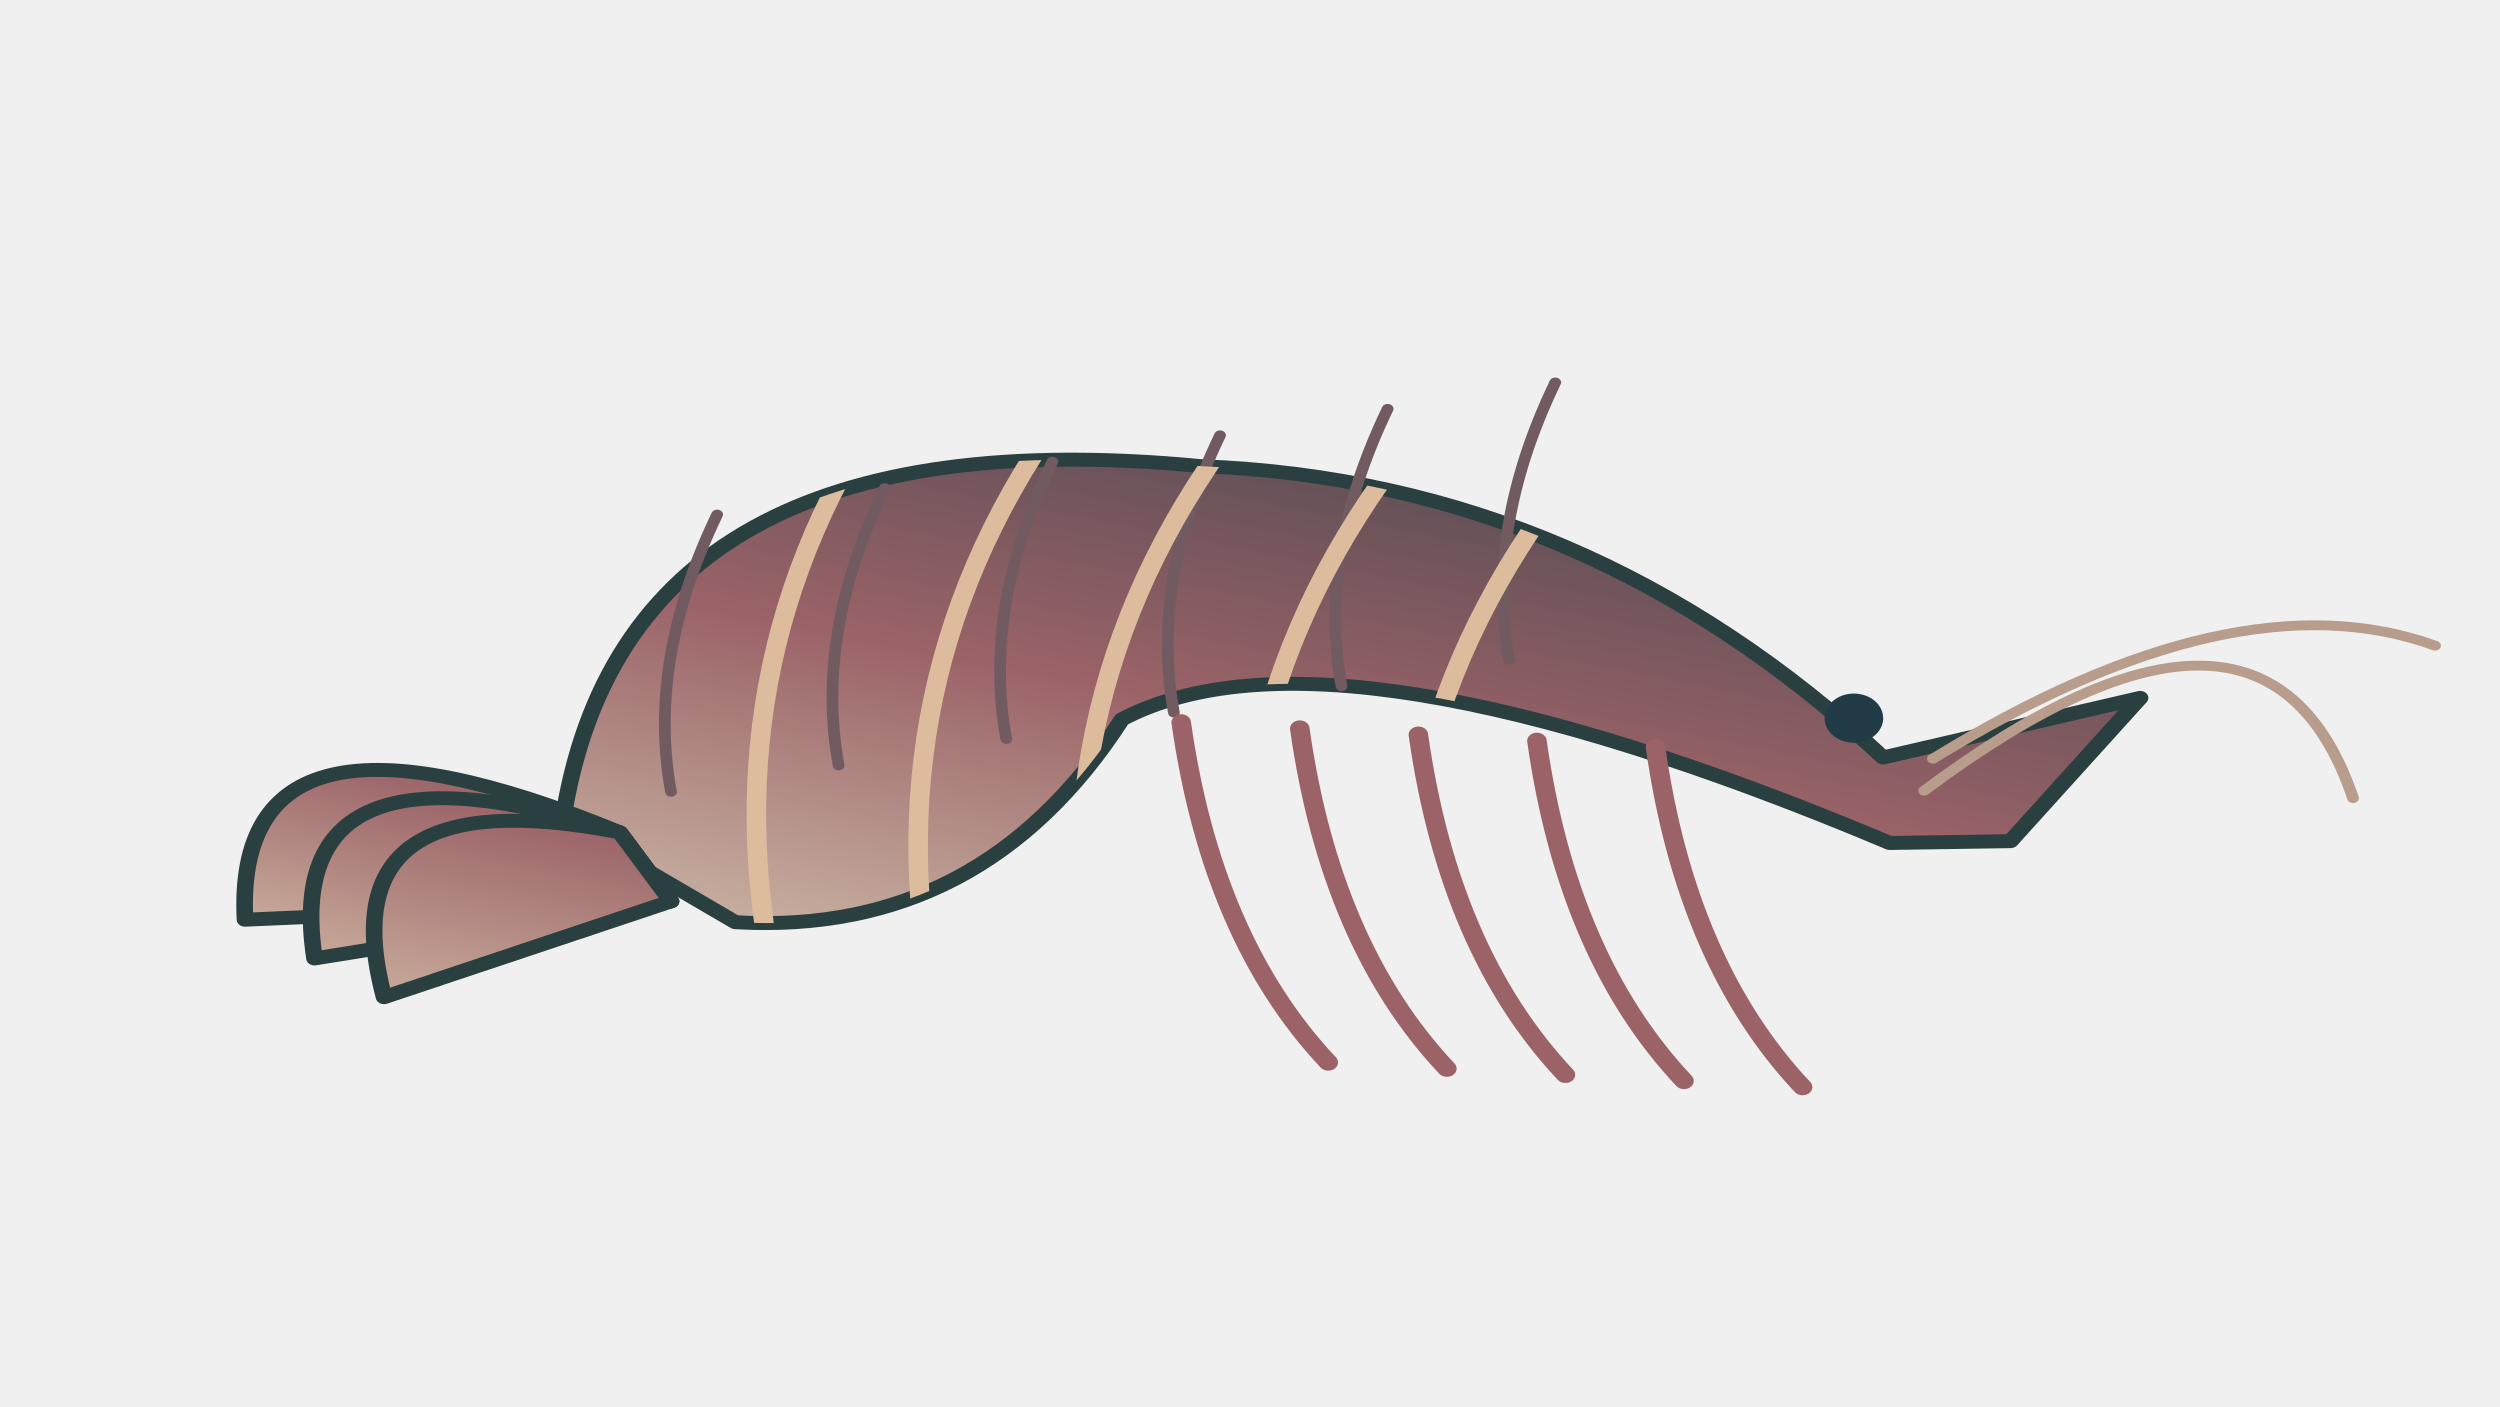
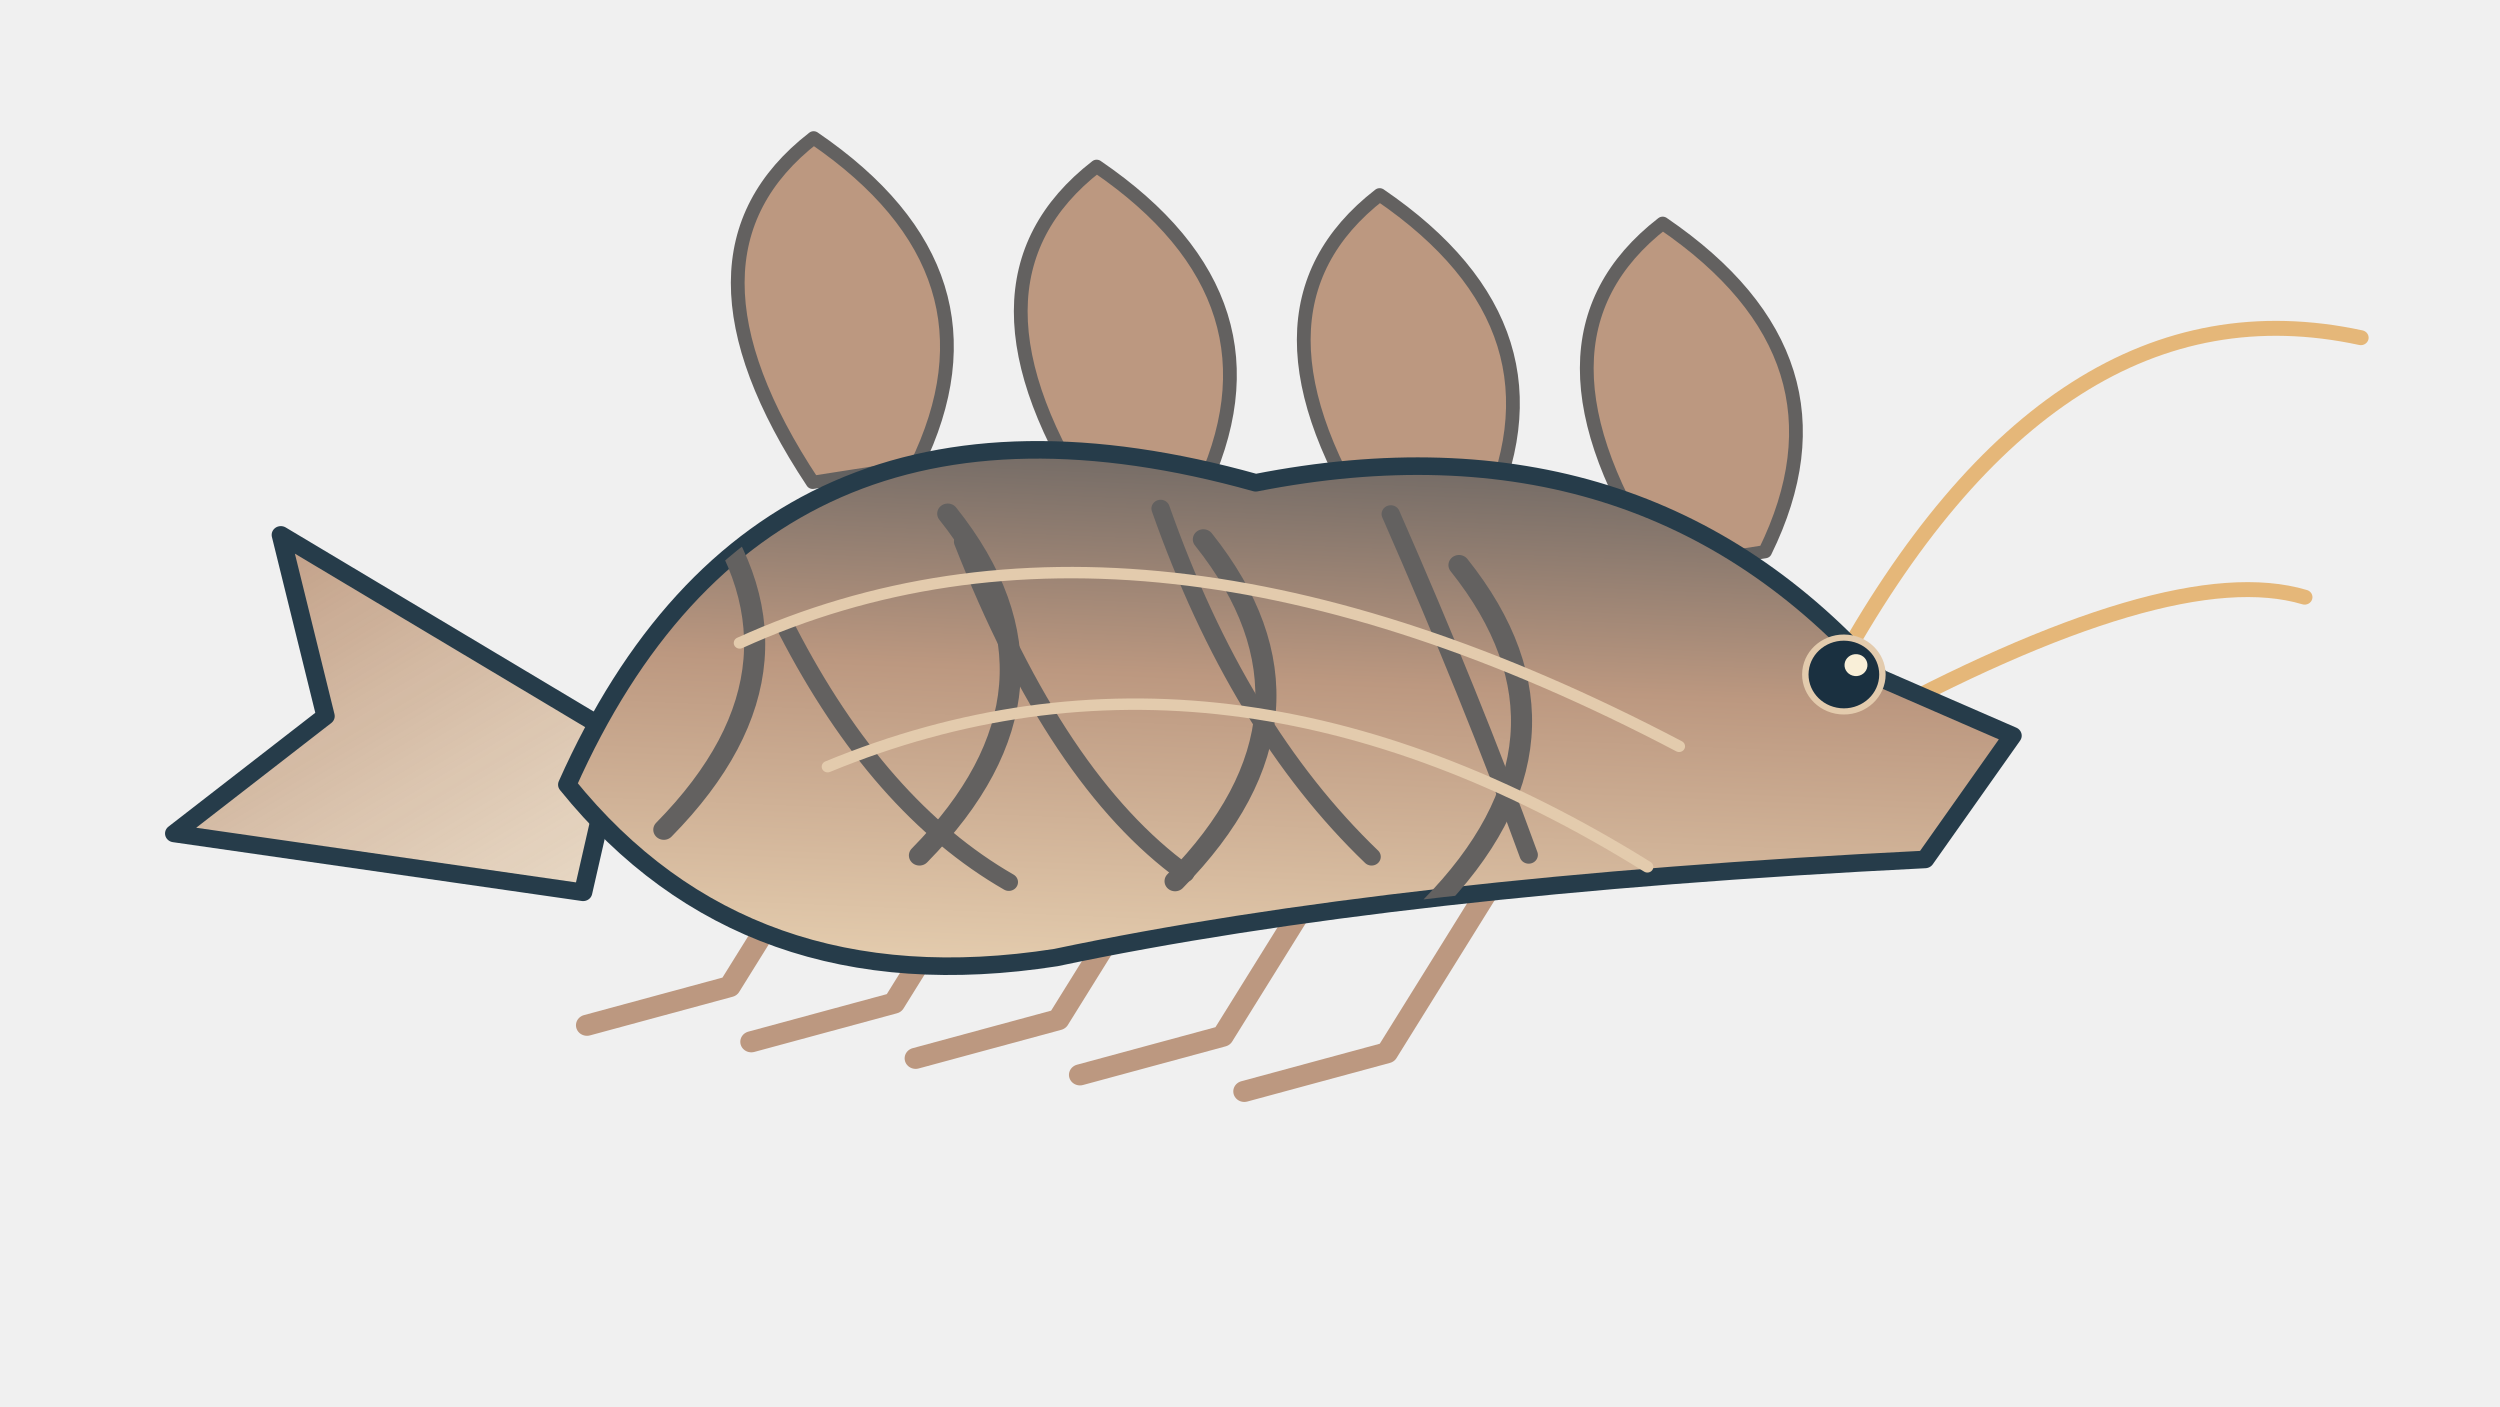
<svg xmlns="http://www.w3.org/2000/svg" width="256" height="144" viewBox="0 0 256 144">
  <defs>
-     <linearGradient id="body" x2="0" y2="1">
-       <stop stop-color="#655158" />
-       <stop offset=".45" stop-color="#9b6368" />
-       <stop offset="1" stop-color="#c6afa0" />
+     <linearGradient id="body" x1="0" y1="0" x2=".15" y2="1">
+       <stop stop-color="#636160" />
+       <stop offset=".48" stop-color="#bc9880" />
+       <stop offset="1" stop-color="#e3cbad" />
    </linearGradient>
-     <linearGradient id="fin" x2="0" y2="1">
-       <stop stop-color="#9b6368" />
-       <stop offset="1" stop-color="#c8aa9a" />
+     <linearGradient id="fin" x1="0" y1="0" x2="1" y2="1">
+       <stop stop-color="#bc9880" />
+       <stop offset="1" stop-color="#e3cbad" stop-opacity=".65" />
    </linearGradient>
-     <clipPath id="bodyclip">
-       <path d="M 62 99 Q 57 48.80 116 42.10 Q 154.80 35 192 61 L 216 48 L 207 68 L 195 71 Q 133 56 115 74 Q 107 103 82 107Z" />
+   </defs>
+   <defs>
+     <clipPath id="clip">
+       <path d="M55 89 Q71 37 126 47 Q167 34 196 62 L211 67 L203 82 Q146 91 110 103 Q77 112 55 89Z" fill="#fff" stroke="none" stroke-width="0" stroke-linejoin="round" stroke-linecap="round" />
    </clipPath>
  </defs>
-   <g transform="translate(0 14) scale(1 .84) rotate(13 128 72)">
-     <path d="M 62 99 Q 57 48.80 116 42.10 Q 154.80 35 192 61 L 216 48 L 207 68 L 195 71 Q 133 56 115 74 Q 107 103 82 107Z" fill="url(#body)" stroke="#293f40" stroke-width="1.7" stroke-linejoin="round" stroke-linecap="round" />
-     <path d="M 72 93 q -6 -15 -3 -34" fill="none" stroke="#715b61" stroke-width="1.2" stroke-linejoin="round" stroke-linecap="round" />
-     <path d="M 88 86 q -6 -15 -3 -34" fill="none" stroke="#715b61" stroke-width="1.2" stroke-linejoin="round" stroke-linecap="round" />
-     <path d="M 104 79 q -6 -15 -3 -34" fill="none" stroke="#715b61" stroke-width="1.2" stroke-linejoin="round" stroke-linecap="round" />
-     <path d="M 120 72 q -6 -15 -3 -34" fill="none" stroke="#715b61" stroke-width="1.2" stroke-linejoin="round" stroke-linecap="round" />
-     <path d="M 136 65 q -6 -15 -3 -34" fill="none" stroke="#715b61" stroke-width="1.2" stroke-linejoin="round" stroke-linecap="round" />
-     <path d="M 152 58 q -6 -15 -3 -34" fill="none" stroke="#715b61" stroke-width="1.2" stroke-linejoin="round" stroke-linecap="round" />
-     <path d="M 121 73 q 9 25 24 37" fill="none" stroke="#9b6368" stroke-width="2" stroke-linejoin="round" stroke-linecap="round" />
-     <path d="M 133 71 q 9 25 24 37" fill="none" stroke="#9b6368" stroke-width="2" stroke-linejoin="round" stroke-linecap="round" />
-     <path d="M 145 69 q 9 25 24 37" fill="none" stroke="#9b6368" stroke-width="2" stroke-linejoin="round" stroke-linecap="round" />
-     <path d="M 157 67 q 9 25 24 37" fill="none" stroke="#9b6368" stroke-width="2" stroke-linejoin="round" stroke-linecap="round" />
-     <path d="M 169 65 q 9 25 24 37" fill="none" stroke="#9b6368" stroke-width="2" stroke-linejoin="round" stroke-linecap="round" />
-     <path d="M 68 99 Q 25 89 33 118 L 75 106Z" fill="url(#fin)" stroke="#293f40" stroke-width="1.7" stroke-linejoin="round" stroke-linecap="round" />
-     <path d="M 68 99 Q 31 94 41 121 L 75 106Z" fill="url(#fin)" stroke="#293f40" stroke-width="1.7" stroke-linejoin="round" stroke-linecap="round" />
-     <path d="M 68 99 Q 37 99 49 124 L 75 106Z" fill="url(#fin)" stroke="#293f40" stroke-width="1.7" stroke-linejoin="round" stroke-linecap="round" />
-     <path d="M 197 60 Q 222 31 244 35 M 197 64 Q 224 26 240 55" fill="none" stroke="#b89c8c" stroke-width="1.2" stroke-linejoin="round" stroke-linecap="round" />
-     <circle cx="188.00" cy="57.00" r="3.00" fill="#213c47" />
-     <g clip-path="url(#bodyclip)" stroke="#dcbc9d" stroke-width="2">
-       <path d="M85 35 Q71 73 87 112" fill="none" />
-       <path d="M102 35 Q88 73 104 112" fill="none" />
-       <path d="M119 35 Q105 73 121 112" fill="none" />
-       <path d="M136 35 Q122 73 138 112" fill="none" />
-       <path d="M153 35 Q139 73 155 112" fill="none" />
-     </g>
+   <g transform="translate(128 72) scale(.94 .90) rotate(6) translate(-128 -72)">
+     <path d="M87 84 l-12 26 l-15 6" fill="none" stroke="#bc9880" stroke-width="2.4" stroke-linejoin="round" stroke-linecap="round" />
+     <path d="M105 84 l-12 26 l-15 6" fill="none" stroke="#bc9880" stroke-width="2.4" stroke-linejoin="round" stroke-linecap="round" />
+     <path d="M123 84 l-12 26 l-15 6" fill="none" stroke="#bc9880" stroke-width="2.4" stroke-linejoin="round" stroke-linecap="round" />
+     <path d="M141 84 l-12 26 l-15 6" fill="none" stroke="#bc9880" stroke-width="2.4" stroke-linejoin="round" stroke-linecap="round" />
+     <path d="M159 84 l-12 26 l-15 6" fill="none" stroke="#bc9880" stroke-width="2.4" stroke-linejoin="round" stroke-linecap="round" />
+     <path d="M60 83 L21 64 L28 84 L13 99 L58 101 Z" fill="url(#fin)" stroke="#263c4a" stroke-width="2" stroke-linejoin="round" stroke-linecap="round" />
+     <path d="M191 62 Q210 14 244 18 M194 68 Q226 45 241 48" fill="none" stroke="#e5b779" stroke-width="1.7" stroke-linejoin="round" stroke-linecap="round" />
+     <path d="M78 52 q-19 -24 -4 -39 q23 13 15 36Z" fill="#bc9880" stroke="#636160" stroke-width="1.5" stroke-linejoin="round" stroke-linecap="round" />
+     <path d="M109 52 q-19 -24 -4 -39 q23 13 15 36Z" fill="#bc9880" stroke="#636160" stroke-width="1.5" stroke-linejoin="round" stroke-linecap="round" />
+     <path d="M140 52 q-19 -24 -4 -39 q23 13 15 36Z" fill="#bc9880" stroke="#636160" stroke-width="1.5" stroke-linejoin="round" stroke-linecap="round" />
+     <path d="M171 52 q-19 -24 -4 -39 q23 13 15 36Z" fill="#bc9880" stroke="#636160" stroke-width="1.5" stroke-linejoin="round" stroke-linecap="round" />
+     <path d="M55 89 Q71 37 126 47 Q167 34 196 62 L211 67 L203 82 Q146 91 110 103 Q77 112 55 89Z" fill="url(#body)" stroke="#263c4a" stroke-width="2" stroke-linejoin="round" stroke-linecap="round" />
+     <path d="M77 69 Q89 88 104 95 M95 57 Q108 83 123 92 M116 51 Q127 75 143 88 M141 49 Q152 69 160 86" fill="none" stroke="#636160" stroke-width="2" stroke-linejoin="round" stroke-linecap="round" />
+     <path d="M65 54 Q82 72 66 93" fill="none" stroke="#636160" stroke-width="2.3" stroke-linejoin="round" stroke-linecap="round" clip-path="url(#clip)" />
+     <path d="M93 54 Q110 72 94 93" fill="none" stroke="#636160" stroke-width="2.3" stroke-linejoin="round" stroke-linecap="round" clip-path="url(#clip)" />
+     <path d="M121 54 Q138 72 122 93" fill="none" stroke="#636160" stroke-width="2.3" stroke-linejoin="round" stroke-linecap="round" clip-path="url(#clip)" />
+     <path d="M149 54 Q166 72 150 93" fill="none" stroke="#636160" stroke-width="2.3" stroke-linejoin="round" stroke-linecap="round" clip-path="url(#clip)" />
+     <path d="M72 71 Q113 46 175 72 M83 84 Q124 61 173 86" fill="none" stroke="#e3cbad" stroke-width="1.3" stroke-linejoin="round" stroke-linecap="round" clip-path="url(#clip)" />
+     <circle cx="192.00" cy="62.00" r="4.20" fill="#1a3040" stroke="#e3cbad" stroke-width="0.7" />
+     <circle cx="193.20" cy="60.80" r="1.25" fill="#f9efd8" stroke="none" stroke-width="0" />
  </g>
</svg>
